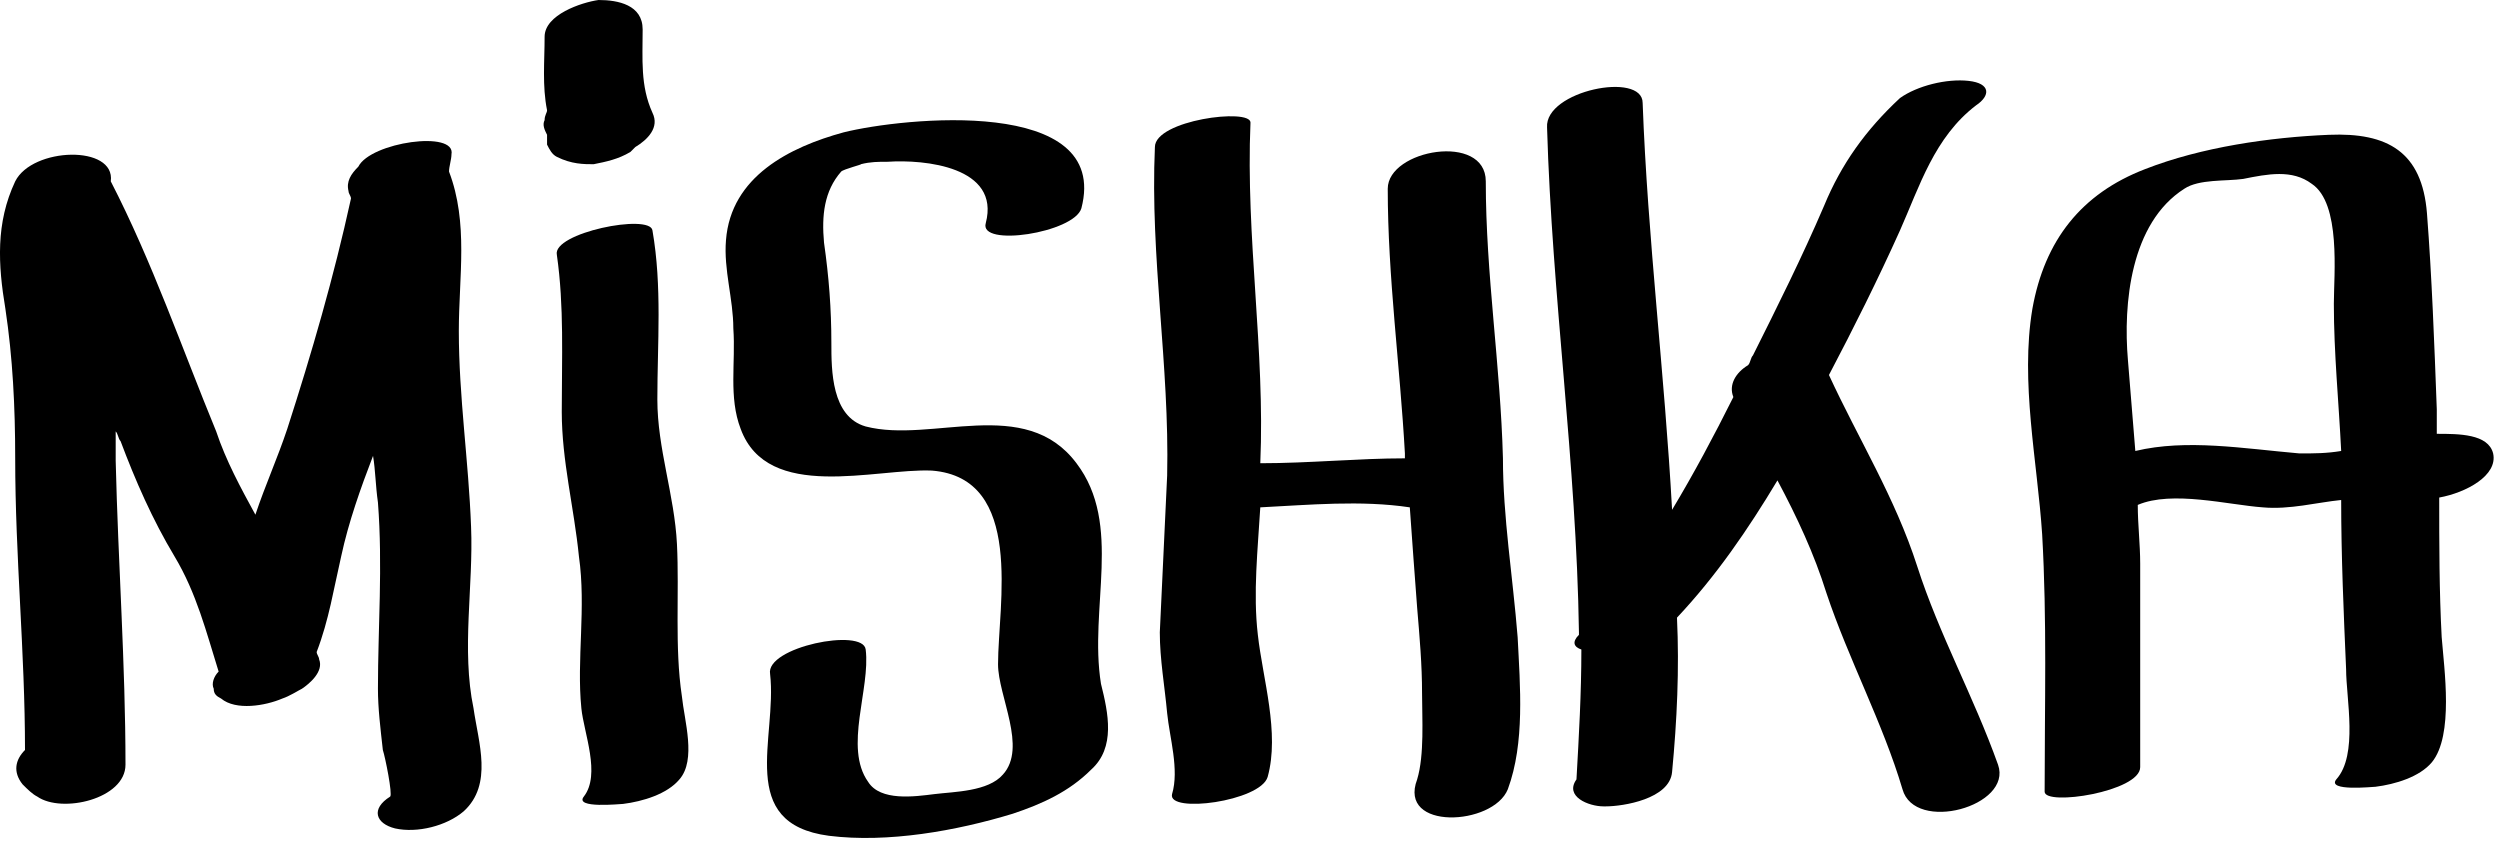
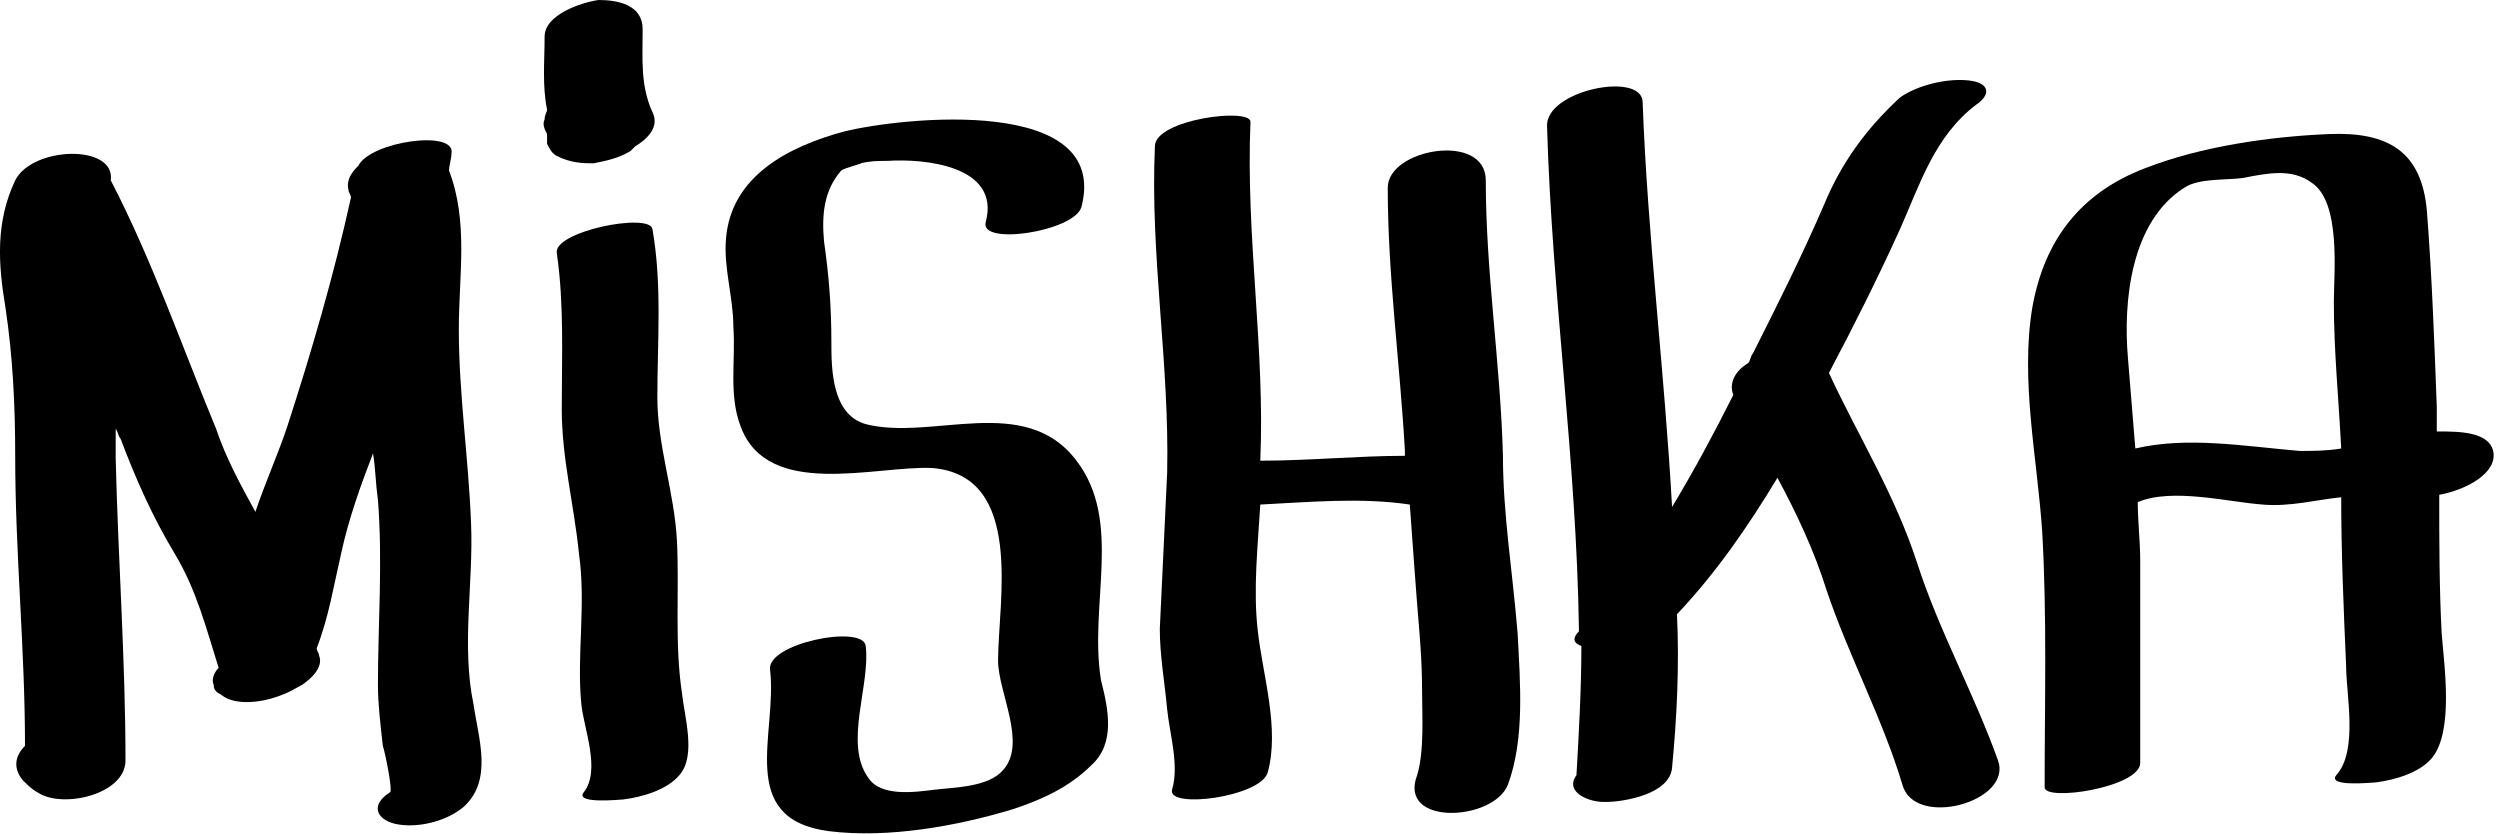
- <svg xmlns="http://www.w3.org/2000/svg" width="102" height="35" viewBox="0 0 102 35" fill="none">
-   <path d="M19.22 21.5C19.12 18.8 18.72 16.2 18.72 13.5C18.72 11.3 19.12 9.1 18.32 7C18.32 6.8 18.42 6.5 18.42 6.3C18.62 5.3 15.12 5.8 14.62 6.8C14.32 7.1 14.12 7.4 14.22 7.8C14.22 7.9 14.32 8 14.32 8.1C13.62 11.3 12.72 14.4 11.72 17.5C11.32 18.7 10.82 19.8 10.42 21C9.82 19.9 9.22 18.8 8.82 17.6C7.42 14.2 6.22 10.7 4.52 7.4C4.72 5.9 1.32 6 0.62 7.4C-0.18 9.1 -0.08 10.8 0.22 12.6C0.52 14.6 0.62 16.6 0.62 18.7C0.62 22.7 1.02 26.6 1.02 30.6C0.62 31 0.52 31.5 0.92 32C1.12 32.2 1.32 32.4 1.52 32.5C2.52 33.2 5.12 32.6 5.12 31.2C5.12 27.1 4.82 23 4.72 18.8C4.72 18.4 4.72 18 4.72 17.6C4.82 17.7 4.82 17.9 4.92 18C5.52 19.6 6.22 21.2 7.12 22.7C8.02 24.2 8.42 25.8 8.92 27.4C8.72 27.6 8.62 27.9 8.72 28.1C8.72 28.3 8.82 28.4 9.02 28.5C9.62 29 10.82 28.8 11.52 28.5C11.82 28.4 12.12 28.2 12.32 28.1C12.62 27.9 13.22 27.4 13.02 26.9C13.02 26.8 12.92 26.7 12.92 26.6C13.42 25.3 13.62 24 13.92 22.7C14.22 21.3 14.72 19.9 15.22 18.6C15.32 19.2 15.32 19.8 15.42 20.5C15.62 23.1 15.42 25.6 15.42 28.1C15.42 28.9 15.52 29.7 15.62 30.6C15.72 30.9 16.02 32.4 15.92 32.5C15.12 33 15.32 33.6 16.12 33.8C17.02 34 18.22 33.7 18.92 33.1C20.12 32 19.52 30.3 19.32 28.9C18.82 26.5 19.32 23.9 19.22 21.5Z" fill="black" />
-   <path d="M27.62 22.2C27.52 20.2 26.82 18.3 26.82 16.3C26.82 14 27.02 11.7 26.62 9.4C26.52 8.7 22.52 9.5 22.72 10.4C23.02 12.5 22.92 14.6 22.92 16.8C22.92 18.8 23.42 20.7 23.62 22.7C23.92 24.8 23.52 26.9 23.72 28.9C23.82 29.9 24.52 31.6 23.82 32.5C23.42 33 25.32 32.8 25.42 32.8C26.22 32.7 27.22 32.4 27.72 31.8C28.42 31 27.92 29.4 27.82 28.4C27.52 26.4 27.72 24.2 27.62 22.2Z" fill="black" />
-   <path d="M43.92 18.9C41.82 16.1 38.02 18.1 35.32 17.4C33.92 17 33.92 15.1 33.92 14C33.92 12.6 33.82 11.3 33.62 9.9C33.52 8.8 33.62 7.8 34.32 7C34.42 6.9 35.22 6.7 35.12 6.7C35.52 6.6 35.82 6.6 36.22 6.6C37.72 6.5 40.82 6.8 40.22 9.1C39.92 10.1 43.82 9.5 44.12 8.5C45.32 3.9 36.82 4.8 34.42 5.4C32.22 6 29.82 7.2 29.62 9.8C29.52 11 29.92 12.2 29.92 13.4C30.02 14.8 29.72 16.2 30.22 17.5C31.32 20.5 35.72 19.1 38.02 19.2C41.82 19.5 40.72 24.7 40.72 27.1C40.72 28.4 41.92 30.5 40.92 31.6C40.32 32.3 38.92 32.3 38.12 32.4C37.32 32.5 35.92 32.7 35.42 31.9C34.42 30.5 35.52 28.1 35.32 26.5C35.22 25.6 31.22 26.4 31.42 27.5C31.72 30.1 30.02 33.6 33.82 34.1C36.22 34.4 39.02 33.9 41.32 33.2C42.52 32.8 43.62 32.3 44.52 31.4C45.52 30.5 45.22 29.1 44.92 27.9C44.42 24.8 45.82 21.4 43.92 18.9Z" fill="black" />
-   <path d="M61.32 18.7C61.22 14.9 60.62 11.2 60.62 7.4C60.62 5.4 56.62 6.1 56.62 7.7C56.62 11.3 57.12 14.9 57.32 18.5C57.32 18.6 57.32 18.6 57.32 18.7C55.42 18.7 53.42 18.9 51.42 18.9C51.62 14.3 50.82 9.7 51.02 5C51.02 4.4 47.12 4.9 47.12 6C46.92 10.5 47.72 14.9 47.62 19.4C47.52 21.5 47.42 23.7 47.32 25.8C47.32 26.9 47.52 28 47.62 29.1C47.72 30.1 48.12 31.4 47.82 32.4C47.62 33.2 51.42 32.7 51.72 31.7C52.22 29.9 51.52 27.7 51.32 25.9C51.12 24.2 51.32 22.4 51.42 20.7C53.42 20.6 55.52 20.4 57.52 20.7C57.62 22.1 57.72 23.5 57.82 24.8C57.92 26 58.02 27.1 58.02 28.3C58.02 29.3 58.12 30.8 57.82 31.8C57.02 33.9 60.92 33.7 61.52 32.2C62.22 30.3 62.02 28 61.92 26C61.72 23.5 61.32 21.1 61.32 18.7Z" fill="black" />
-   <path d="M78.221 23.1C77.32 20.3 75.82 17.9 74.621 15.3C75.621 13.4 76.621 11.4 77.52 9.4C78.32 7.6 78.921 5.6 80.621 4.3C81.221 3.9 81.221 3.4 80.32 3.3C79.421 3.2 78.221 3.5 77.52 4C76.121 5.3 75.121 6.7 74.421 8.4C73.52 10.5 72.52 12.5 71.52 14.5C71.421 14.6 71.421 14.8 71.32 14.9C70.82 15.2 70.52 15.7 70.721 16.2C69.921 17.8 69.121 19.3 68.221 20.8C67.921 15.3 67.221 9.7 67.02 4.2C67.02 2.9 63.02 3.7 63.12 5.2C63.321 12.1 64.32 18.9 64.421 25.8C64.421 25.8 64.421 25.8 64.421 25.9C64.121 26.2 64.221 26.4 64.52 26.5C64.52 28.3 64.421 30 64.32 31.8C63.821 32.5 64.82 32.9 65.421 32.9H65.52C66.221 32.9 68.121 32.6 68.221 31.5C68.421 29.4 68.52 27.3 68.421 25.2C70.02 23.5 71.32 21.6 72.52 19.6C73.32 21.1 74.02 22.6 74.52 24.2C75.421 26.9 76.82 29.5 77.621 32.2C78.121 34 82.121 32.9 81.52 31.2C80.52 28.4 79.121 25.9 78.221 23.1Z" fill="black" />
-   <path d="M101.72 18.5C101.52 17.7 100.32 17.7 99.421 17.7C99.421 17.4 99.421 17 99.421 16.7C99.32 14 99.221 11.3 99.02 8.7C98.82 6.2 97.421 5.4 95.02 5.5C92.621 5.6 89.82 6 87.52 6.9C84.921 7.9 83.421 9.8 82.921 12.6C82.421 15.6 83.121 18.8 83.32 21.8C83.52 25.3 83.421 28.8 83.421 32.3C83.421 32.9 87.32 32.3 87.32 31.3C87.32 28.5 87.32 25.7 87.32 23C87.32 22.2 87.221 21.4 87.221 20.6C88.621 20 90.921 20.6 92.32 20.7C93.421 20.8 94.52 20.5 95.52 20.4C95.52 22.7 95.621 25 95.721 27.3C95.721 28.5 96.221 30.8 95.32 31.8C94.921 32.3 96.82 32.1 96.921 32.1C97.721 32 98.721 31.7 99.221 31.1C100.12 30 99.721 27.3 99.621 26C99.52 24.1 99.52 22.2 99.52 20.3C100.62 20.1 101.92 19.4 101.72 18.5ZM87.121 18.4C87.02 17.2 86.921 15.9 86.82 14.7C86.621 12.4 86.921 9.1 89.121 7.7C89.721 7.3 90.82 7.4 91.52 7.3C92.52 7.1 93.52 6.9 94.32 7.5C95.52 8.3 95.221 11.2 95.221 12.4C95.221 14.4 95.421 16.4 95.52 18.4C94.921 18.5 94.421 18.5 93.82 18.5C91.52 18.3 89.221 17.9 87.121 18.4Z" fill="black" />
-   <path d="M24.22 6.7C24.72 6.6 25.22 6.5 25.72 6.2C25.82 6.1 25.92 6 25.92 6C26.42 5.7 26.92 5.2 26.62 4.6C26.12 3.5 26.22 2.4 26.22 1.2C26.22 0.2 25.22 0 24.42 0C23.72 0.1 22.22 0.6 22.22 1.5C22.22 2.5 22.12 3.5 22.32 4.5C22.32 4.6 22.22 4.7 22.22 4.9C22.12 5.1 22.22 5.3 22.32 5.5V5.6C22.32 5.7 22.32 5.8 22.32 5.9C22.42 6.1 22.52 6.3 22.72 6.4C23.32 6.7 23.82 6.7 24.22 6.7Z" fill="black" />
+ <svg xmlns="http://www.w3.org/2000/svg" width="102" height="34" viewBox="0 0 102 34" fill="none">
+   <path d="M19.22 21.381C19.12 18.696 18.72 16.11 18.72 13.425C18.72 11.238 19.12 9.05 18.32 6.961C18.32 6.762 18.42 6.464 18.42 6.265C18.62 5.271 15.12 5.768 14.62 6.762C14.32 7.061 14.12 7.359 14.22 7.757C14.22 7.856 14.32 7.956 14.32 8.055C13.62 11.238 12.72 14.32 11.72 17.403C11.32 18.597 10.82 19.691 10.42 20.884C9.82 19.79 9.22 18.696 8.82 17.503C7.42 14.122 6.22 10.641 4.52 7.359C4.72 5.867 1.32 5.967 0.62 7.359C-0.18 9.05 -0.08 10.74 0.22 12.53C0.52 14.519 0.62 16.508 0.62 18.597C0.62 22.575 1.02 26.453 1.02 30.431C0.62 30.829 0.52 31.326 0.92 31.823C1.12 32.022 1.32 32.221 1.52 32.321C2.52 33.017 5.12 32.42 5.12 31.028C5.12 26.95 4.82 22.873 4.72 18.696C4.72 18.298 4.72 17.901 4.72 17.503C4.82 17.602 4.82 17.801 4.92 17.901C5.52 19.492 6.22 21.083 7.12 22.575C8.02 24.066 8.42 25.657 8.92 27.249C8.72 27.448 8.62 27.746 8.72 27.945C8.72 28.144 8.82 28.243 9.02 28.343C9.62 28.84 10.82 28.641 11.52 28.343C11.82 28.243 12.12 28.044 12.32 27.945C12.62 27.746 13.22 27.249 13.02 26.751C13.02 26.652 12.92 26.553 12.92 26.453C13.42 25.16 13.62 23.867 13.92 22.575C14.22 21.182 14.72 19.79 15.22 18.497C15.32 19.094 15.32 19.691 15.42 20.387C15.62 22.972 15.42 25.459 15.42 27.945C15.42 28.74 15.52 29.536 15.62 30.431C15.72 30.729 16.02 32.221 15.92 32.321C15.12 32.818 15.32 33.414 16.12 33.613C17.02 33.812 18.22 33.514 18.92 32.917C20.12 31.823 19.52 30.133 19.32 28.74C18.82 26.354 19.32 23.768 19.22 21.381Z" fill="black" />
+   <path d="M27.62 22.078C27.52 20.089 26.82 18.199 26.82 16.21C26.82 13.923 27.02 11.636 26.62 9.348C26.52 8.652 22.52 9.448 22.72 10.343C23.02 12.431 22.92 14.52 22.92 16.707C22.92 18.696 23.42 20.586 23.62 22.575C23.92 24.663 23.52 26.752 23.72 28.741C23.82 29.735 24.52 31.426 23.82 32.321C23.42 32.818 25.32 32.619 25.42 32.619C26.22 32.52 27.22 32.221 27.72 31.625C28.42 30.829 27.92 29.238 27.82 28.243C27.52 26.254 27.72 24.067 27.62 22.078Z" fill="black" />
+   <path d="M43.92 18.796C41.821 16.011 38.02 18 35.321 17.304C33.92 16.906 33.92 15.017 33.92 13.923C33.92 12.53 33.821 11.238 33.62 9.845C33.52 8.751 33.62 7.757 34.321 6.961C34.42 6.862 35.221 6.663 35.12 6.663C35.52 6.564 35.821 6.564 36.221 6.564C37.721 6.464 40.821 6.762 40.221 9.05C39.92 10.044 43.821 9.448 44.12 8.453C45.321 3.878 36.821 4.774 34.42 5.37C32.221 5.967 29.82 7.16 29.62 9.746C29.52 10.939 29.921 12.133 29.921 13.326C30.02 14.718 29.721 16.111 30.221 17.403C31.32 20.387 35.721 18.994 38.02 19.094C41.821 19.392 40.721 24.564 40.721 26.95C40.721 28.243 41.92 30.332 40.92 31.425C40.321 32.122 38.92 32.122 38.12 32.221C37.321 32.321 35.92 32.519 35.42 31.724C34.42 30.332 35.52 27.945 35.321 26.354C35.221 25.459 31.221 26.254 31.421 27.348C31.721 29.934 30.02 33.414 33.821 33.912C36.221 34.21 39.02 33.713 41.321 33.017C42.52 32.619 43.62 32.122 44.52 31.227C45.52 30.332 45.221 28.939 44.92 27.746C44.42 24.663 45.821 21.282 43.92 18.796Z" fill="black" />
+   <path d="M61.32 18.597C61.22 14.818 60.62 11.138 60.62 7.359C60.62 5.37 56.62 6.066 56.62 7.657C56.62 11.238 57.12 14.818 57.32 18.398C57.32 18.497 57.32 18.497 57.32 18.597C55.42 18.597 53.42 18.796 51.42 18.796C51.62 14.221 50.82 9.646 51.02 4.972C51.02 4.376 47.12 4.873 47.12 5.967C46.92 10.442 47.72 14.818 47.62 19.293C47.52 21.381 47.42 23.569 47.32 25.657C47.32 26.751 47.52 27.845 47.62 28.939C47.72 29.934 48.12 31.227 47.82 32.221C47.62 33.017 51.42 32.519 51.72 31.525C52.22 29.735 51.52 27.547 51.32 25.757C51.12 24.066 51.32 22.276 51.42 20.586C53.42 20.486 55.52 20.287 57.52 20.586C57.62 21.978 57.72 23.37 57.82 24.663C57.92 25.856 58.02 26.95 58.02 28.144C58.02 29.138 58.12 30.63 57.82 31.624C57.02 33.713 60.92 33.514 61.52 32.022C62.22 30.133 62.02 27.845 61.92 25.856C61.72 23.37 61.32 20.983 61.32 18.597Z" fill="black" />
+   <path d="M78.22 22.973C77.32 20.188 75.82 17.802 74.62 15.216C75.62 13.326 76.62 11.338 77.52 9.349C78.32 7.558 78.92 5.57 80.62 4.277C81.22 3.879 81.22 3.382 80.32 3.282C79.42 3.183 78.22 3.481 77.52 3.978C76.12 5.271 75.12 6.663 74.42 8.354C73.52 10.443 72.52 12.431 71.52 14.42C71.42 14.52 71.42 14.719 71.32 14.818C70.82 15.117 70.52 15.614 70.72 16.111C69.92 17.702 69.12 19.194 68.22 20.686C67.92 15.216 67.22 9.647 67.02 4.177C67.02 2.884 63.02 3.68 63.12 5.172C63.32 12.034 64.32 18.796 64.42 25.658C64.42 25.658 64.42 25.658 64.42 25.757C64.12 26.056 64.22 26.255 64.52 26.354C64.52 28.144 64.42 29.835 64.32 31.625C63.82 32.321 64.82 32.719 65.42 32.719H65.52C66.22 32.719 68.12 32.42 68.22 31.326C68.42 29.238 68.52 27.15 68.42 25.061C70.02 23.371 71.32 21.481 72.52 19.492C73.32 20.984 74.02 22.476 74.52 24.067C75.42 26.752 76.82 29.337 77.62 32.023C78.12 33.813 82.12 32.719 81.52 31.028C80.52 28.244 79.12 25.757 78.22 22.973Z" fill="black" />
+   <path d="M101.721 18.398C101.521 17.603 100.321 17.603 99.421 17.603C99.421 17.304 99.421 16.907 99.421 16.608C99.321 13.923 99.221 11.238 99.021 8.652C98.821 6.166 97.421 5.371 95.021 5.47C92.621 5.57 89.821 5.967 87.521 6.862C84.921 7.857 83.421 9.746 82.921 12.531C82.421 15.514 83.121 18.697 83.321 21.68C83.521 25.161 83.421 28.641 83.421 32.122C83.421 32.719 87.321 32.122 87.321 31.128C87.321 28.343 87.321 25.558 87.321 22.873C87.321 22.078 87.221 21.282 87.221 20.487C88.621 19.89 90.921 20.487 92.321 20.586C93.421 20.686 94.521 20.387 95.521 20.288C95.521 22.575 95.621 24.862 95.721 27.15C95.721 28.343 96.221 30.63 95.321 31.625C94.921 32.122 96.821 31.923 96.921 31.923C97.721 31.824 98.721 31.525 99.221 30.929C100.121 29.835 99.721 27.15 99.621 25.857C99.521 23.967 99.521 22.078 99.521 20.188C100.621 19.989 101.921 19.293 101.721 18.398ZM87.121 18.299C87.021 17.105 86.921 15.813 86.821 14.619C86.621 12.332 86.921 9.05 89.121 7.658C89.721 7.26 90.821 7.36 91.521 7.26C92.521 7.061 93.521 6.862 94.321 7.459C95.521 8.255 95.221 11.139 95.221 12.332C95.221 14.321 95.421 16.31 95.521 18.299C94.921 18.398 94.421 18.398 93.821 18.398C91.521 18.199 89.221 17.802 87.121 18.299Z" fill="black" />
+   <path d="M24.22 6.663C24.72 6.564 25.22 6.464 25.72 6.166C25.82 6.066 25.92 5.967 25.92 5.967C26.42 5.669 26.92 5.171 26.62 4.575C26.12 3.481 26.22 2.387 26.22 1.193C26.22 0.199 25.22 0 24.42 0C23.72 0.099 22.22 0.597 22.22 1.492C22.22 2.486 22.12 3.481 22.32 4.475C22.32 4.575 22.22 4.674 22.22 4.873C22.12 5.072 22.22 5.271 22.32 5.47V5.569C22.32 5.669 22.32 5.768 22.32 5.867C22.42 6.066 22.52 6.265 22.72 6.365C23.32 6.663 23.82 6.663 24.22 6.663Z" fill="black" />
</svg>
